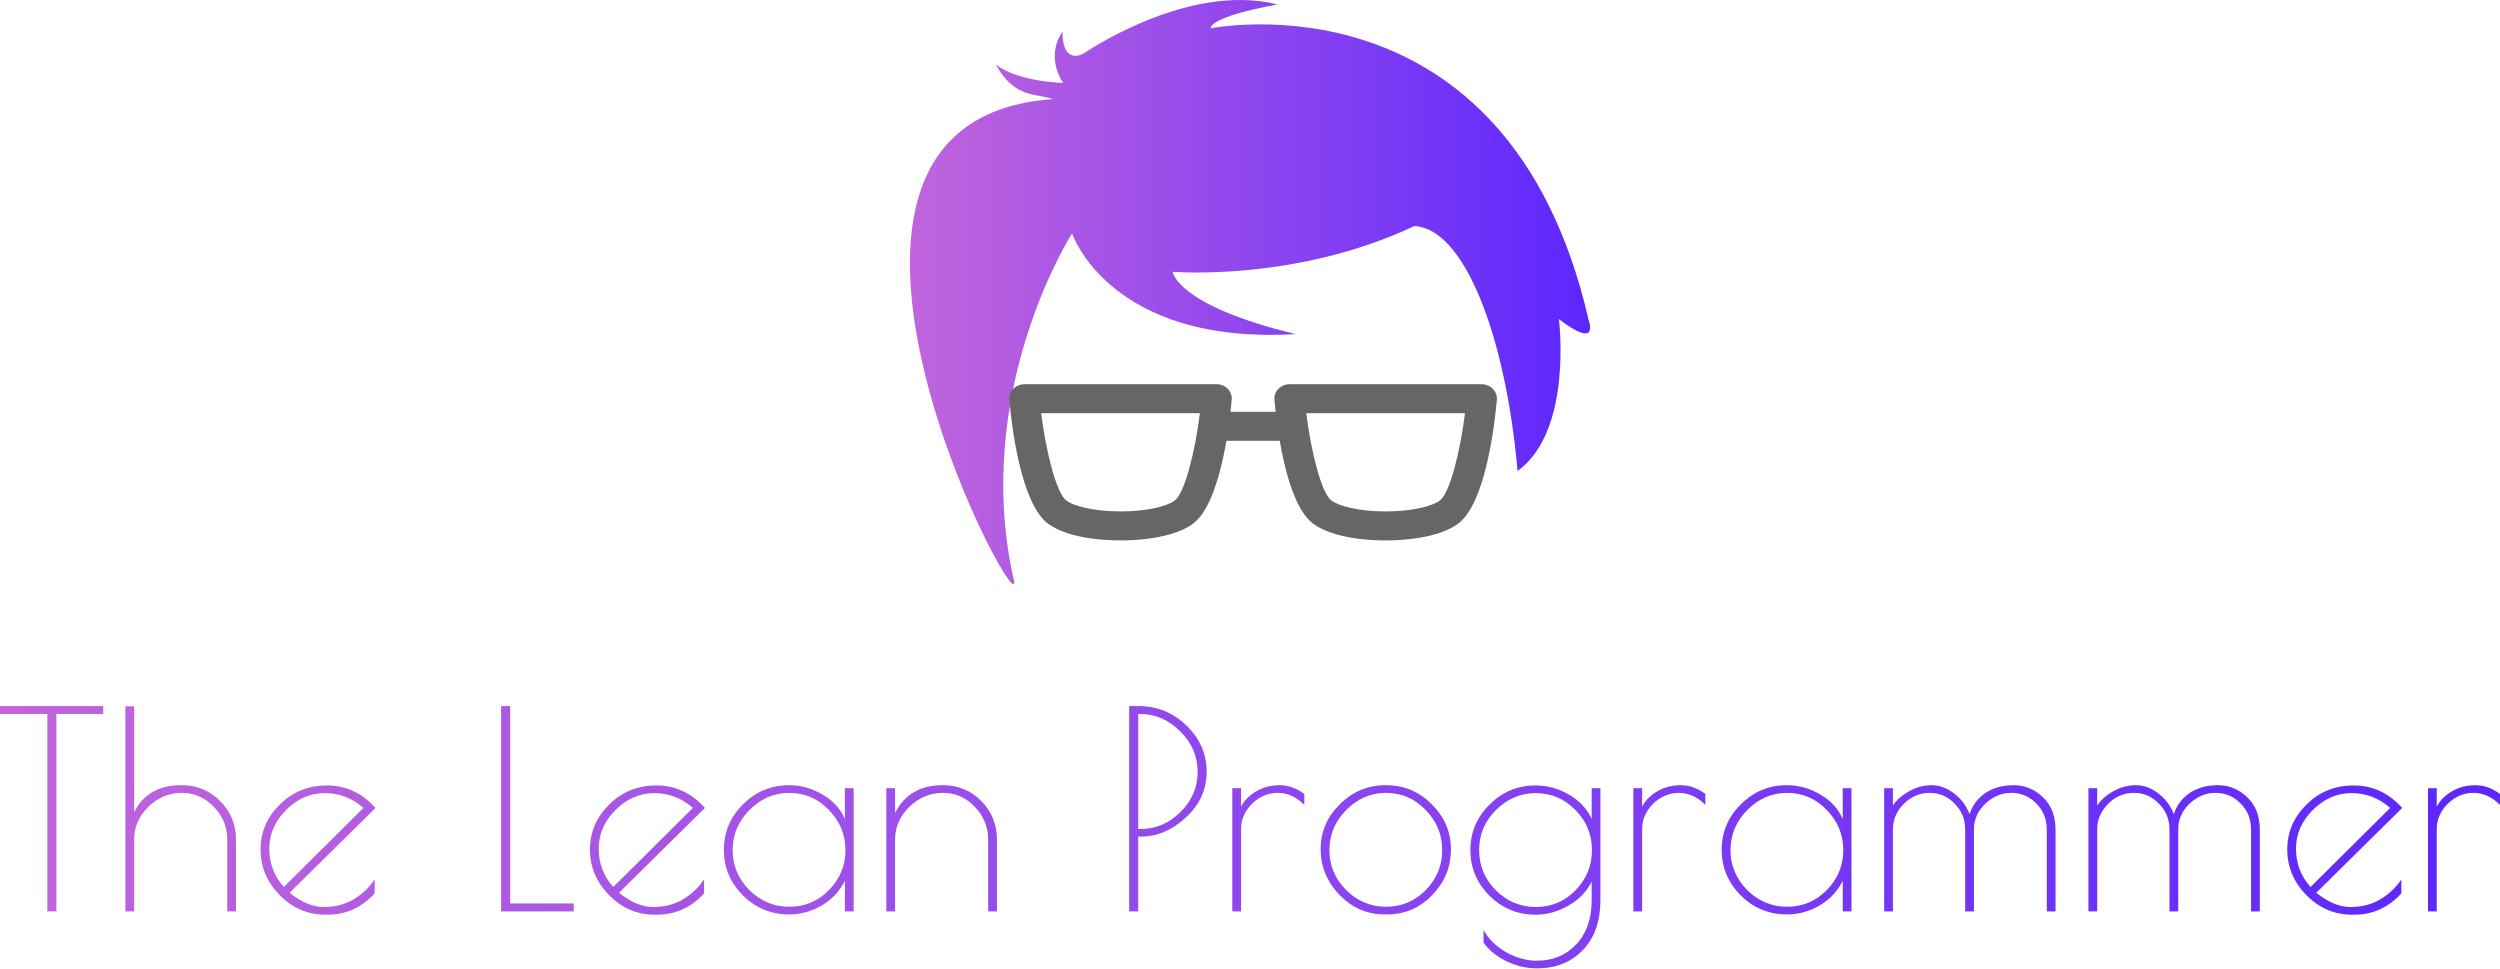
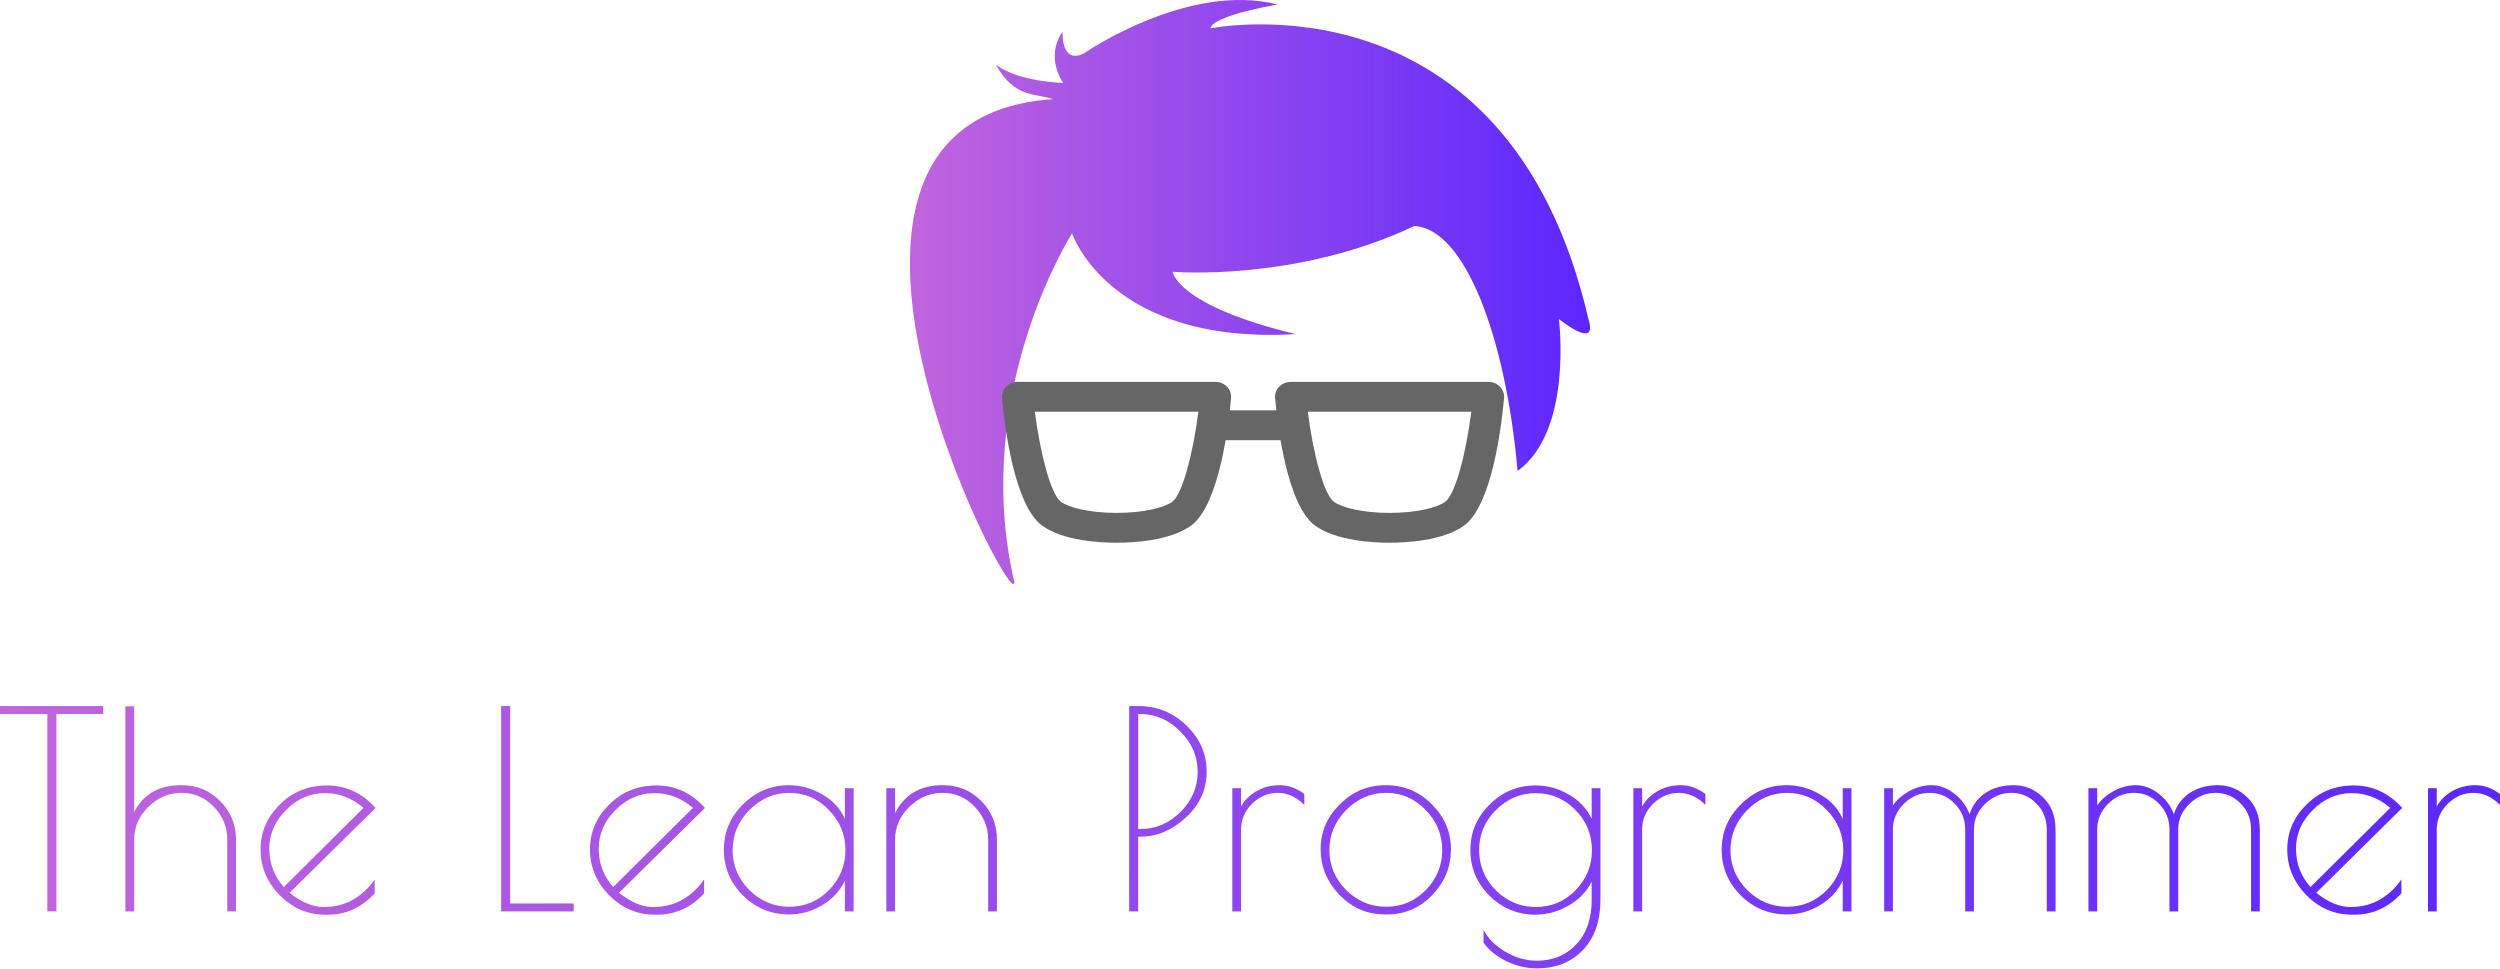
<svg xmlns="http://www.w3.org/2000/svg" xmlns:xlink="http://www.w3.org/1999/xlink" version="1.1" id="Capa_1" x="0px" y="0px" width="113.764" height="44.065" viewBox="0 0 113.764 44.065" xml:space="preserve">
  <defs id="defs43">
    <linearGradient id="linearGradient1292">
      <stop style="stop-color:#c165dd;stop-opacity:1" offset="0" id="stop1288" />
      <stop style="stop-color:#5c27fe;stop-opacity:1" offset="1" id="stop1290" />
    </linearGradient>
    <linearGradient xlink:href="#linearGradient1292" id="linearGradient1294" x1="-7.1403956e-005" y1="12.479" x2="31.013" y2="12.479" gradientUnits="userSpaceOnUse" />
    <linearGradient xlink:href="#linearGradient1292" id="linearGradient1310" x1="-187.828" y1="123.541" x2="-17.38" y2="123.541" gradientUnits="userSpaceOnUse" gradientTransform="matrix(0.6674442,0,0,0.6674442,-143.4533,65.10435)" />
    <linearGradient xlink:href="#linearGradient1292" id="linearGradient1355" gradientUnits="userSpaceOnUse" x1="-7.1403956e-005" y1="12.479" x2="31.013" y2="12.479" />
    <linearGradient xlink:href="#linearGradient1292" id="linearGradient1357" gradientUnits="userSpaceOnUse" x1="-7.1403956e-005" y1="12.479" x2="31.013" y2="12.479" />
    <linearGradient xlink:href="#linearGradient1292" id="linearGradient1359" gradientUnits="userSpaceOnUse" gradientTransform="matrix(0.6674442,0,0,0.6674442,-143.4533,65.10435)" x1="-187.828" y1="123.541" x2="-17.38" y2="123.541" />
    <linearGradient xlink:href="#linearGradient1292" id="linearGradient1361" gradientUnits="userSpaceOnUse" gradientTransform="matrix(0.6674442,0,0,0.6674442,-143.4533,65.10435)" x1="-187.828" y1="123.541" x2="-17.38" y2="123.541" />
    <linearGradient xlink:href="#linearGradient1292" id="linearGradient1363" gradientUnits="userSpaceOnUse" gradientTransform="matrix(0.6674442,0,0,0.6674442,-143.4533,65.10435)" x1="-187.828" y1="123.541" x2="-17.38" y2="123.541" />
    <linearGradient xlink:href="#linearGradient1292" id="linearGradient1365" gradientUnits="userSpaceOnUse" gradientTransform="matrix(0.6674442,0,0,0.6674442,-143.4533,65.10435)" x1="-187.828" y1="123.541" x2="-17.38" y2="123.541" />
    <linearGradient xlink:href="#linearGradient1292" id="linearGradient1367" gradientUnits="userSpaceOnUse" gradientTransform="matrix(0.6674442,0,0,0.6674442,-143.4533,65.10435)" x1="-187.828" y1="123.541" x2="-17.38" y2="123.541" />
    <linearGradient xlink:href="#linearGradient1292" id="linearGradient1369" gradientUnits="userSpaceOnUse" gradientTransform="matrix(0.6674442,0,0,0.6674442,-143.4533,65.10435)" x1="-187.828" y1="123.541" x2="-17.38" y2="123.541" />
    <linearGradient xlink:href="#linearGradient1292" id="linearGradient1371" gradientUnits="userSpaceOnUse" gradientTransform="matrix(0.6674442,0,0,0.6674442,-143.4533,65.10435)" x1="-187.828" y1="123.541" x2="-17.38" y2="123.541" />
    <linearGradient xlink:href="#linearGradient1292" id="linearGradient1373" gradientUnits="userSpaceOnUse" gradientTransform="matrix(0.6674442,0,0,0.6674442,-143.4533,65.10435)" x1="-187.828" y1="123.541" x2="-17.38" y2="123.541" />
    <linearGradient xlink:href="#linearGradient1292" id="linearGradient1375" gradientUnits="userSpaceOnUse" gradientTransform="matrix(0.6674442,0,0,0.6674442,-143.4533,65.10435)" x1="-187.828" y1="123.541" x2="-17.38" y2="123.541" />
    <linearGradient xlink:href="#linearGradient1292" id="linearGradient1377" gradientUnits="userSpaceOnUse" gradientTransform="matrix(0.6674442,0,0,0.6674442,-143.4533,65.10435)" x1="-187.828" y1="123.541" x2="-17.38" y2="123.541" />
    <linearGradient xlink:href="#linearGradient1292" id="linearGradient1379" gradientUnits="userSpaceOnUse" gradientTransform="matrix(0.6674442,0,0,0.6674442,-143.4533,65.10435)" x1="-187.828" y1="123.541" x2="-17.38" y2="123.541" />
    <linearGradient xlink:href="#linearGradient1292" id="linearGradient1381" gradientUnits="userSpaceOnUse" gradientTransform="matrix(0.6674442,0,0,0.6674442,-143.4533,65.10435)" x1="-187.828" y1="123.541" x2="-17.38" y2="123.541" />
    <linearGradient xlink:href="#linearGradient1292" id="linearGradient1383" gradientUnits="userSpaceOnUse" gradientTransform="matrix(0.6674442,0,0,0.6674442,-143.4533,65.10435)" x1="-187.828" y1="123.541" x2="-17.38" y2="123.541" />
    <linearGradient xlink:href="#linearGradient1292" id="linearGradient1385" gradientUnits="userSpaceOnUse" gradientTransform="matrix(0.6674442,0,0,0.6674442,-143.4533,65.10435)" x1="-187.828" y1="123.541" x2="-17.38" y2="123.541" />
    <linearGradient xlink:href="#linearGradient1292" id="linearGradient1387" gradientUnits="userSpaceOnUse" gradientTransform="matrix(0.6674442,0,0,0.6674442,-143.4533,65.10435)" x1="-187.828" y1="123.541" x2="-17.38" y2="123.541" />
    <linearGradient xlink:href="#linearGradient1292" id="linearGradient1389" gradientUnits="userSpaceOnUse" gradientTransform="matrix(0.6674442,0,0,0.6674442,-143.4533,65.10435)" x1="-187.828" y1="123.541" x2="-17.38" y2="123.541" />
    <linearGradient xlink:href="#linearGradient1292" id="linearGradient1391" gradientUnits="userSpaceOnUse" gradientTransform="matrix(0.6674442,0,0,0.6674442,-143.4533,65.10435)" x1="-187.828" y1="123.541" x2="-17.38" y2="123.541" />
  </defs>
  <g id="g10" transform="translate(268.8177,-109.4634)" />
  <g id="g12" transform="translate(268.8177,-109.4634)" />
  <g id="g14" transform="translate(268.8177,-109.4634)" />
  <g id="g16" transform="translate(268.8177,-109.4634)" />
  <g id="g18" transform="translate(268.8177,-109.4634)" />
  <g id="g20" transform="translate(268.8177,-109.4634)" />
  <g id="g22" transform="translate(268.8177,-109.4634)" />
  <g id="g24" transform="translate(268.8177,-109.4634)" />
  <g id="g26" transform="translate(268.8177,-109.4634)" />
  <g id="g28" transform="translate(268.8177,-109.4634)" />
  <g id="g30" transform="translate(268.8177,-109.4634)" />
  <g id="g32" transform="translate(268.8177,-109.4634)" />
  <g id="g34" transform="translate(268.8177,-109.4634)" />
  <g id="g36" transform="translate(268.8177,-109.4634)" />
  <g id="g38" transform="translate(268.8177,-109.4634)" />
  <g id="g8" transform="translate(41.34562,-1.438488)" style="fill:url(#linearGradient1294);fill-opacity:1">
    <g id="g6" style="fill:url(#linearGradient1357);fill-opacity:1">
      <path d="M 30.935,15.952 C 27.242,-0.025 13.748,2.728 13.748,2.728 c 0,0 -0.16,-0.504 3.041,-1.085 C 12.693,0.603 7.975,3.869 7.975,3.869 c 0,0 -0.972,0.591 -0.972,-0.986 C 6.192,4.068 7.035,5.21 7.035,5.21 7.035,5.21 5.035,5.179 3.969,4.382 4.849,5.948 5.799,5.666 6.565,5.95 -6.93,6.889 4.748,29.426 4.815,27.949 2.801,19.289 7.438,12.06 7.438,12.06 c 0,0 1.697,5.082 10.177,4.582 C 12.186,15.332 12.014,13.806 12.014,13.806 c 0,0 5.595,0.47 10.999,-2.081 2.282,0.1 4.162,5.019 4.699,11.145 2.535,-1.829 1.88,-6.916 1.88,-6.916 0,0 1.813,1.476 1.343,-0.002 z" id="path2" style="fill:url(#linearGradient1355);fill-opacity:1" />
    </g>
  </g>
-   <path id="path852" d="m 54.282,23.835 c 1.259,-0.919 1.672,-4.545 1.768,-5.637 0.018,-0.183 -0.048,-0.365 -0.178,-0.501 -0.131,-0.136 -0.314,-0.213 -0.507,-0.213 h -8.749 c -0.193,0 -0.376,0.077 -0.507,0.213 -0.131,0.134 -0.195,0.318 -0.179,0.501 0.096,1.092 0.51,4.718 1.769,5.637 0.941,0.684 2.616,0.758 3.292,0.758 0.676,0 2.35,-0.074 3.292,-0.758 z m 0.32,-5.033 c -0.224,1.782 -0.694,3.648 -1.153,3.981 -0.336,0.246 -1.226,0.49 -2.459,0.49 -1.233,0 -2.124,-0.247 -2.459,-0.49 -0.458,-0.333 -0.928,-2.202 -1.153,-3.981 z m 11.745,5.033 c 1.258,-0.919 1.671,-4.545 1.768,-5.637 0.018,-0.183 -0.05,-0.365 -0.178,-0.501 -0.132,-0.136 -0.315,-0.213 -0.507,-0.213 h -8.751 c -0.192,0 -0.375,0.077 -0.507,0.213 -0.132,0.134 -0.195,0.318 -0.178,0.501 0.096,1.092 0.51,4.718 1.768,5.637 0.94,0.684 2.617,0.758 3.292,0.758 0.675,0 2.349,-0.074 3.292,-0.758 z m 0.319,-5.033 c -0.224,1.782 -0.694,3.648 -1.153,3.981 -0.335,0.246 -1.226,0.49 -2.459,0.49 -1.233,0 -2.124,-0.247 -2.46,-0.49 -0.457,-0.333 -0.929,-2.202 -1.153,-3.981 z m -7.363,0.598 c 0,-0.364 -0.308,-0.66 -0.688,-0.66 h -3.187 c -0.381,0 -0.688,0.295 -0.688,0.66 0,0.365 0.307,0.66 0.688,0.66 h 3.187 c 0.381,0 0.688,-0.296 0.688,-0.66 z" style="fill:#666666;fill-opacity:1;stroke-width:0.92" />
+   <path id="path852" d="m 54.201,23.918 c 1.297,-0.946 1.722,-4.679 1.82,-5.804 0.018,-0.188 -0.049,-0.376 -0.184,-0.516 -0.134,-0.14 -0.323,-0.22 -0.522,-0.22 h -9.008 c -0.199,0 -0.387,0.08 -0.522,0.22 -0.134,0.138 -0.201,0.328 -0.185,0.516 0.098,1.124 0.525,4.857 1.821,5.804 0.969,0.705 2.693,0.78 3.39,0.78 0.696,0 2.42,-0.076 3.39,-0.78 z m 0.33,-5.182 c -0.231,1.834 -0.715,3.756 -1.188,4.099 -0.346,0.253 -1.262,0.505 -2.532,0.505 -1.27,0 -2.187,-0.255 -2.531,-0.505 -0.472,-0.343 -0.956,-2.267 -1.188,-4.099 z M 66.623,23.918 c 1.296,-0.946 1.721,-4.679 1.82,-5.804 0.018,-0.188 -0.051,-0.376 -0.183,-0.516 -0.135,-0.14 -0.324,-0.22 -0.522,-0.22 h -9.01 c -0.198,0 -0.386,0.08 -0.522,0.22 -0.135,0.138 -0.201,0.328 -0.183,0.516 0.098,1.124 0.525,4.857 1.82,5.804 0.968,0.705 2.694,0.78 3.39,0.78 0.695,0 2.419,-0.076 3.39,-0.78 z m 0.329,-5.182 c -0.23,1.834 -0.715,3.756 -1.188,4.099 -0.345,0.253 -1.262,0.505 -2.531,0.505 -1.27,0 -2.187,-0.255 -2.532,-0.505 -0.471,-0.343 -0.957,-2.267 -1.188,-4.099 z m -7.581,0.616 c 0,-0.375 -0.317,-0.68 -0.708,-0.68 h -3.282 c -0.392,0 -0.708,0.304 -0.708,0.68 0,0.376 0.316,0.68 0.708,0.68 h 3.282 c 0.392,0 0.708,-0.305 0.708,-0.68 z" style="fill:#666666;fill-opacity:1;stroke-width:0.947" />
  <g aria-label="The Lean Programmer" style="font-style:normal;font-variant:normal;font-weight:normal;font-stretch:normal;font-size:12.459px;line-height:1.25;font-family:'Poiret One';-inkscape-font-specification:'Poiret One';font-variant-ligatures:normal;font-variant-caps:normal;font-variant-numeric:normal;font-feature-settings:normal;text-align:start;letter-spacing:0px;word-spacing:0px;writing-mode:lr-tb;text-anchor:start;fill:url(#linearGradient1310);fill-opacity:1;stroke:none;stroke-width:0.667" id="text1103" transform="translate(268.8177,-109.4634)">
    <path d="m -264.121,141.593 v 0.361 h -2.13 v 8.983 h -0.411 v -8.983 h -2.155 v -0.361 z" style="font-style:normal;font-variant:normal;font-weight:normal;font-stretch:normal;font-family:'Poiret One';-inkscape-font-specification:'Poiret One';fill:url(#linearGradient1359);fill-opacity:1;stroke-width:0.667" id="path1312" />
    <path d="m -262.713,150.937 h -0.399 v -9.332 h 0.399 v 4.809 q 0.623,-1.221 2.155,-1.221 1.047,0 1.757,0.723 0.723,0.723 0.723,1.757 v 3.264 h -0.399 v -3.264 q 0,-0.872 -0.61,-1.495 -0.61,-0.635 -1.47,-0.635 -0.86,0 -1.508,0.635 -0.648,0.635 -0.648,1.495 z" style="font-style:normal;font-variant:normal;font-weight:normal;font-stretch:normal;font-family:'Poiret One';-inkscape-font-specification:'Poiret One';fill:url(#linearGradient1361);fill-opacity:1;stroke-width:0.667" id="path1314" />
    <path d="m -253.909,151.087 h -0.112 q -1.184,0 -2.068,-0.885 -0.872,-0.897 -0.872,-2.081 0,-1.184 0.872,-2.043 0.872,-0.872 2.155,-0.872 1.283,0 2.205,1.022 l -3.912,3.862 q 0.81,0.648 1.557,0.648 0.748,0 1.333,-0.336 0.598,-0.349 0.984,-0.922 v 0.635 q -0.885,0.972 -2.143,0.972 z m -0.137,-5.532 q -0.984,0 -1.757,0.772 -0.76,0.76 -0.76,1.757 0,0.997 0.66,1.744 l 3.626,-3.601 q -0.772,-0.673 -1.769,-0.673 z" style="font-style:normal;font-variant:normal;font-weight:normal;font-stretch:normal;font-family:'Poiret One';-inkscape-font-specification:'Poiret One';fill:url(#linearGradient1363);fill-opacity:1;stroke-width:0.667" id="path1316" />
    <path d="m -245.602,141.593 v 8.983 h 2.89 v 0.361 h -3.302 v -9.344 z" style="font-style:normal;font-variant:normal;font-weight:normal;font-stretch:normal;font-family:'Poiret One';-inkscape-font-specification:'Poiret One';fill:url(#linearGradient1365);fill-opacity:1;stroke-width:0.667" id="path1318" />
    <path d="m -238.919,151.087 h -0.112 q -1.184,0 -2.068,-0.885 -0.872,-0.897 -0.872,-2.081 0,-1.184 0.872,-2.043 0.872,-0.872 2.155,-0.872 1.283,0 2.205,1.022 l -3.912,3.862 q 0.81,0.648 1.557,0.648 0.748,0 1.333,-0.336 0.598,-0.349 0.984,-0.922 v 0.635 q -0.885,0.972 -2.143,0.972 z m -0.137,-5.532 q -0.984,0 -1.757,0.772 -0.76,0.76 -0.76,1.757 0,0.997 0.66,1.744 l 3.626,-3.601 q -0.772,-0.673 -1.769,-0.673 z" style="font-style:normal;font-variant:normal;font-weight:normal;font-stretch:normal;font-family:'Poiret One';-inkscape-font-specification:'Poiret One';fill:url(#linearGradient1367);fill-opacity:1;stroke-width:0.667" id="path1320" />
    <path d="m -229.972,145.331 v 5.607 h -0.399 v -1.395 q -0.349,0.71 -1.047,1.121 -0.698,0.411 -1.495,0.411 -1.221,0 -2.093,-0.86 -0.872,-0.872 -0.872,-2.081 0,-1.209 0.872,-2.068 0.872,-0.872 2.093,-0.872 0.797,0 1.52,0.424 0.735,0.424 1.022,1.121 v -1.408 z m -5.507,2.816 q 0,1.047 0.76,1.819 0.772,0.76 1.819,0.76 1.059,0 1.807,-0.76 0.748,-0.772 0.748,-1.819 0,-1.059 -0.76,-1.831 -0.748,-0.772 -1.794,-0.772 -1.047,0 -1.819,0.785 -0.76,0.772 -0.76,1.819 z" style="font-style:normal;font-variant:normal;font-weight:normal;font-stretch:normal;font-family:'Poiret One';-inkscape-font-specification:'Poiret One';fill:url(#linearGradient1369);fill-opacity:1;stroke-width:0.667" id="path1322" />
    <path d="m -228.086,150.937 h -0.399 v -5.607 h 0.399 v 1.134 q 0.635,-1.271 2.168,-1.271 1.047,0 1.757,0.723 0.71,0.723 0.71,1.757 v 3.264 h -0.399 v -3.264 q 0,-0.86 -0.61,-1.495 -0.598,-0.635 -1.458,-0.635 -0.86,0 -1.52,0.635 -0.648,0.635 -0.648,1.495 z" style="font-style:normal;font-variant:normal;font-weight:normal;font-stretch:normal;font-family:'Poiret One';-inkscape-font-specification:'Poiret One';fill:url(#linearGradient1371);fill-opacity:1;stroke-width:0.667" id="path1324" />
    <path d="m -217.433,141.593 h 0.411 q 1.296,0 2.205,0.897 0.909,0.885 0.909,2.093 0,1.209 -0.947,2.081 -0.934,0.872 -2.068,0.872 h -0.1 v 3.401 h -0.411 z m 0.411,5.594 h 0.1 q 1.047,0 1.819,-0.772 0.785,-0.772 0.785,-1.831 0,-1.059 -0.797,-1.844 -0.785,-0.785 -1.807,-0.785 h -0.1 z" style="font-style:normal;font-variant:normal;font-weight:normal;font-stretch:normal;font-family:'Poiret One';-inkscape-font-specification:'Poiret One';fill:url(#linearGradient1373);fill-opacity:1;stroke-width:0.667" id="path1326" />
    <path d="m -209.464,146.091 q -0.548,-0.548 -1.209,-0.548 -0.66,0 -1.171,0.498 -0.498,0.498 -0.498,1.159 v 3.738 h -0.399 v -5.607 h 0.399 v 0.835 q 0.224,-0.424 0.698,-0.698 0.473,-0.274 1.059,-0.274 0.586,0 1.121,0.399 z" style="font-style:normal;font-variant:normal;font-weight:normal;font-stretch:normal;font-family:'Poiret One';-inkscape-font-specification:'Poiret One';fill:url(#linearGradient1375);fill-opacity:1;stroke-width:0.667" id="path1328" />
    <path d="m -205.805,151.074 q -1.196,0 -2.056,-0.885 -0.86,-0.897 -0.86,-2.081 0,-1.184 0.872,-2.043 0.872,-0.872 2.093,-0.872 1.233,0 2.093,0.872 0.872,0.86 0.872,2.056 0,1.184 -0.847,2.068 -0.847,0.885 -2.056,0.885 z m 2.616,-2.928 q 0,-1.059 -0.76,-1.831 -0.748,-0.772 -1.794,-0.772 -1.047,0 -1.819,0.785 -0.76,0.772 -0.76,1.819 0,1.047 0.76,1.819 0.772,0.76 1.819,0.76 1.059,0 1.807,-0.76 0.748,-0.772 0.748,-1.819 z" style="font-style:normal;font-variant:normal;font-weight:normal;font-stretch:normal;font-family:'Poiret One';-inkscape-font-specification:'Poiret One';fill:url(#linearGradient1377);fill-opacity:1;stroke-width:0.667" id="path1330" />
    <path d="m -196.388,145.331 h 0.399 v 5.083 q 0,1.445 -0.797,2.28 -0.797,0.835 -2.093,0.835 -0.71,0 -1.383,-0.324 -0.673,-0.324 -1.047,-0.847 v -0.573 q 0.324,0.598 1.009,0.997 0.698,0.399 1.42,0.399 1.096,0 1.794,-0.748 0.698,-0.735 0.698,-2.018 v -0.835 q -0.336,0.685 -1.059,1.096 -0.723,0.411 -1.495,0.411 -1.221,0 -2.093,-0.86 -0.872,-0.872 -0.872,-2.081 0,-1.209 0.872,-2.068 0.872,-0.872 2.093,-0.872 0.81,0 1.508,0.411 0.71,0.399 1.047,1.109 z m -5.121,2.816 q 0,1.059 0.76,1.831 0.772,0.76 1.819,0.76 1.059,0 1.807,-0.76 0.748,-0.772 0.748,-1.831 0,-1.059 -0.748,-1.819 -0.748,-0.772 -1.807,-0.772 -1.047,0 -1.819,0.772 -0.76,0.76 -0.76,1.819 z" style="font-style:normal;font-variant:normal;font-weight:normal;font-stretch:normal;font-family:'Poiret One';-inkscape-font-specification:'Poiret One';fill:url(#linearGradient1379);fill-opacity:1;stroke-width:0.667" id="path1332" />
    <path d="m -191.214,146.091 q -0.548,-0.548 -1.209,-0.548 -0.66,0 -1.171,0.498 -0.498,0.498 -0.498,1.159 v 3.738 h -0.399 v -5.607 h 0.399 v 0.835 q 0.224,-0.424 0.698,-0.698 0.473,-0.274 1.059,-0.274 0.586,0 1.121,0.399 z" style="font-style:normal;font-variant:normal;font-weight:normal;font-stretch:normal;font-family:'Poiret One';-inkscape-font-specification:'Poiret One';fill:url(#linearGradient1381);fill-opacity:1;stroke-width:0.667" id="path1334" />
    <path d="m -184.565,145.331 v 5.607 h -0.399 v -1.395 q -0.349,0.71 -1.047,1.121 -0.698,0.411 -1.495,0.411 -1.221,0 -2.093,-0.86 -0.872,-0.872 -0.872,-2.081 0,-1.209 0.872,-2.068 0.872,-0.872 2.093,-0.872 0.797,0 1.52,0.424 0.735,0.424 1.022,1.121 v -1.408 z m -5.507,2.816 q 0,1.047 0.76,1.819 0.772,0.76 1.819,0.76 1.059,0 1.807,-0.76 0.748,-0.772 0.748,-1.819 0,-1.059 -0.76,-1.831 -0.748,-0.772 -1.794,-0.772 -1.047,0 -1.819,0.785 -0.76,0.772 -0.76,1.819 z" style="font-style:normal;font-variant:normal;font-weight:normal;font-stretch:normal;font-family:'Poiret One';-inkscape-font-specification:'Poiret One';fill:url(#linearGradient1383);fill-opacity:1;stroke-width:0.667" id="path1336" />
    <path d="m -179.191,146.514 q 0.187,-0.598 0.71,-0.959 0.536,-0.361 1.296,-0.361 0.76,0 1.333,0.548 0.573,0.548 0.573,1.483 v 3.713 h -0.399 v -3.713 q 0,-0.723 -0.473,-1.196 -0.473,-0.486 -1.146,-0.486 -0.66,0 -1.184,0.498 -0.511,0.498 -0.511,1.159 v 3.738 h -0.399 v -3.738 q 0,-0.673 -0.473,-1.159 -0.473,-0.498 -1.146,-0.498 -0.673,0 -1.171,0.498 -0.498,0.498 -0.498,1.159 v 3.738 h -0.399 v -5.607 h 0.399 v 0.785 q 0.249,-0.374 0.735,-0.648 0.498,-0.274 1.022,-0.274 0.536,0 1.022,0.374 0.486,0.361 0.71,0.947 z" style="font-style:normal;font-variant:normal;font-weight:normal;font-stretch:normal;font-family:'Poiret One';-inkscape-font-specification:'Poiret One';fill:url(#linearGradient1385);fill-opacity:1;stroke-width:0.667" id="path1338" />
    <path d="m -169.895,146.514 q 0.187,-0.598 0.71,-0.959 0.536,-0.361 1.296,-0.361 0.76,0 1.333,0.548 0.573,0.548 0.573,1.483 v 3.713 h -0.399 v -3.713 q 0,-0.723 -0.473,-1.196 -0.473,-0.486 -1.146,-0.486 -0.66,0 -1.184,0.498 -0.511,0.498 -0.511,1.159 v 3.738 h -0.399 v -3.738 q 0,-0.673 -0.473,-1.159 -0.473,-0.498 -1.146,-0.498 -0.673,0 -1.171,0.498 -0.498,0.498 -0.498,1.159 v 3.738 h -0.399 v -5.607 h 0.399 v 0.785 q 0.249,-0.374 0.735,-0.648 0.498,-0.274 1.022,-0.274 0.536,0 1.022,0.374 0.486,0.361 0.71,0.947 z" style="font-style:normal;font-variant:normal;font-weight:normal;font-stretch:normal;font-family:'Poiret One';-inkscape-font-specification:'Poiret One';fill:url(#linearGradient1387);fill-opacity:1;stroke-width:0.667" id="path1340" />
    <path d="m -161.683,151.087 h -0.112 q -1.184,0 -2.068,-0.885 -0.872,-0.897 -0.872,-2.081 0,-1.184 0.872,-2.043 0.872,-0.872 2.155,-0.872 1.283,0 2.205,1.022 l -3.912,3.862 q 0.81,0.648 1.557,0.648 0.748,0 1.333,-0.336 0.598,-0.349 0.984,-0.922 v 0.635 q -0.885,0.972 -2.143,0.972 z m -0.137,-5.532 q -0.984,0 -1.757,0.772 -0.76,0.76 -0.76,1.757 0,0.997 0.66,1.744 l 3.626,-3.601 q -0.772,-0.673 -1.769,-0.673 z" style="font-style:normal;font-variant:normal;font-weight:normal;font-stretch:normal;font-family:'Poiret One';-inkscape-font-specification:'Poiret One';fill:url(#linearGradient1389);fill-opacity:1;stroke-width:0.667" id="path1342" />
    <path d="m -155.053,146.091 q -0.548,-0.548 -1.209,-0.548 -0.66,0 -1.171,0.498 -0.498,0.498 -0.498,1.159 v 3.738 h -0.399 v -5.607 h 0.399 v 0.835 q 0.224,-0.424 0.698,-0.698 0.473,-0.274 1.059,-0.274 0.586,0 1.121,0.399 z" style="font-style:normal;font-variant:normal;font-weight:normal;font-stretch:normal;font-family:'Poiret One';-inkscape-font-specification:'Poiret One';fill:url(#linearGradient1391);fill-opacity:1;stroke-width:0.667" id="path1344" />
  </g>
  <g id="g856" transform="translate(194.2542,-143.6833)" />
  <g id="g858" transform="translate(194.2542,-143.6833)" />
  <g id="g860" transform="translate(194.2542,-143.6833)" />
  <g id="g862" transform="translate(194.2542,-143.6833)" />
  <g id="g864" transform="translate(194.2542,-143.6833)" />
  <g id="g866" transform="translate(194.2542,-143.6833)" />
  <g id="g868" transform="translate(194.2542,-143.6833)" />
  <g id="g870" transform="translate(194.2542,-143.6833)" />
  <g id="g872" transform="translate(194.2542,-143.6833)" />
  <g id="g874" transform="translate(194.2542,-143.6833)" />
  <g id="g876" transform="translate(194.2542,-143.6833)" />
  <g id="g878" transform="translate(194.2542,-143.6833)" />
  <g id="g880" transform="translate(194.2542,-143.6833)" />
  <g id="g882" transform="translate(194.2542,-143.6833)" />
  <g id="g884" transform="translate(194.2542,-143.6833)" />
  <flowRoot xml:space="preserve" id="flowRoot1347" style="font-style:normal;font-variant:normal;font-weight:500;font-stretch:normal;font-size:18.667px;line-height:1.25;font-family:Montserrat;-inkscape-font-specification:'Montserrat, Medium';font-variant-ligatures:normal;font-variant-caps:normal;font-variant-numeric:normal;font-feature-settings:normal;text-align:start;letter-spacing:0px;word-spacing:0px;writing-mode:lr-tb;text-anchor:start;fill:#000000;fill-opacity:1;stroke:none" transform="translate(268.8177,-109.4634)">
    <flowRegion id="flowRegion1349">
      <rect id="rect1351" width="784.261" height="157.693" x="-306.976" y="-141.398" />
    </flowRegion>
    <flowPara id="flowPara1353" />
  </flowRoot>
</svg>
